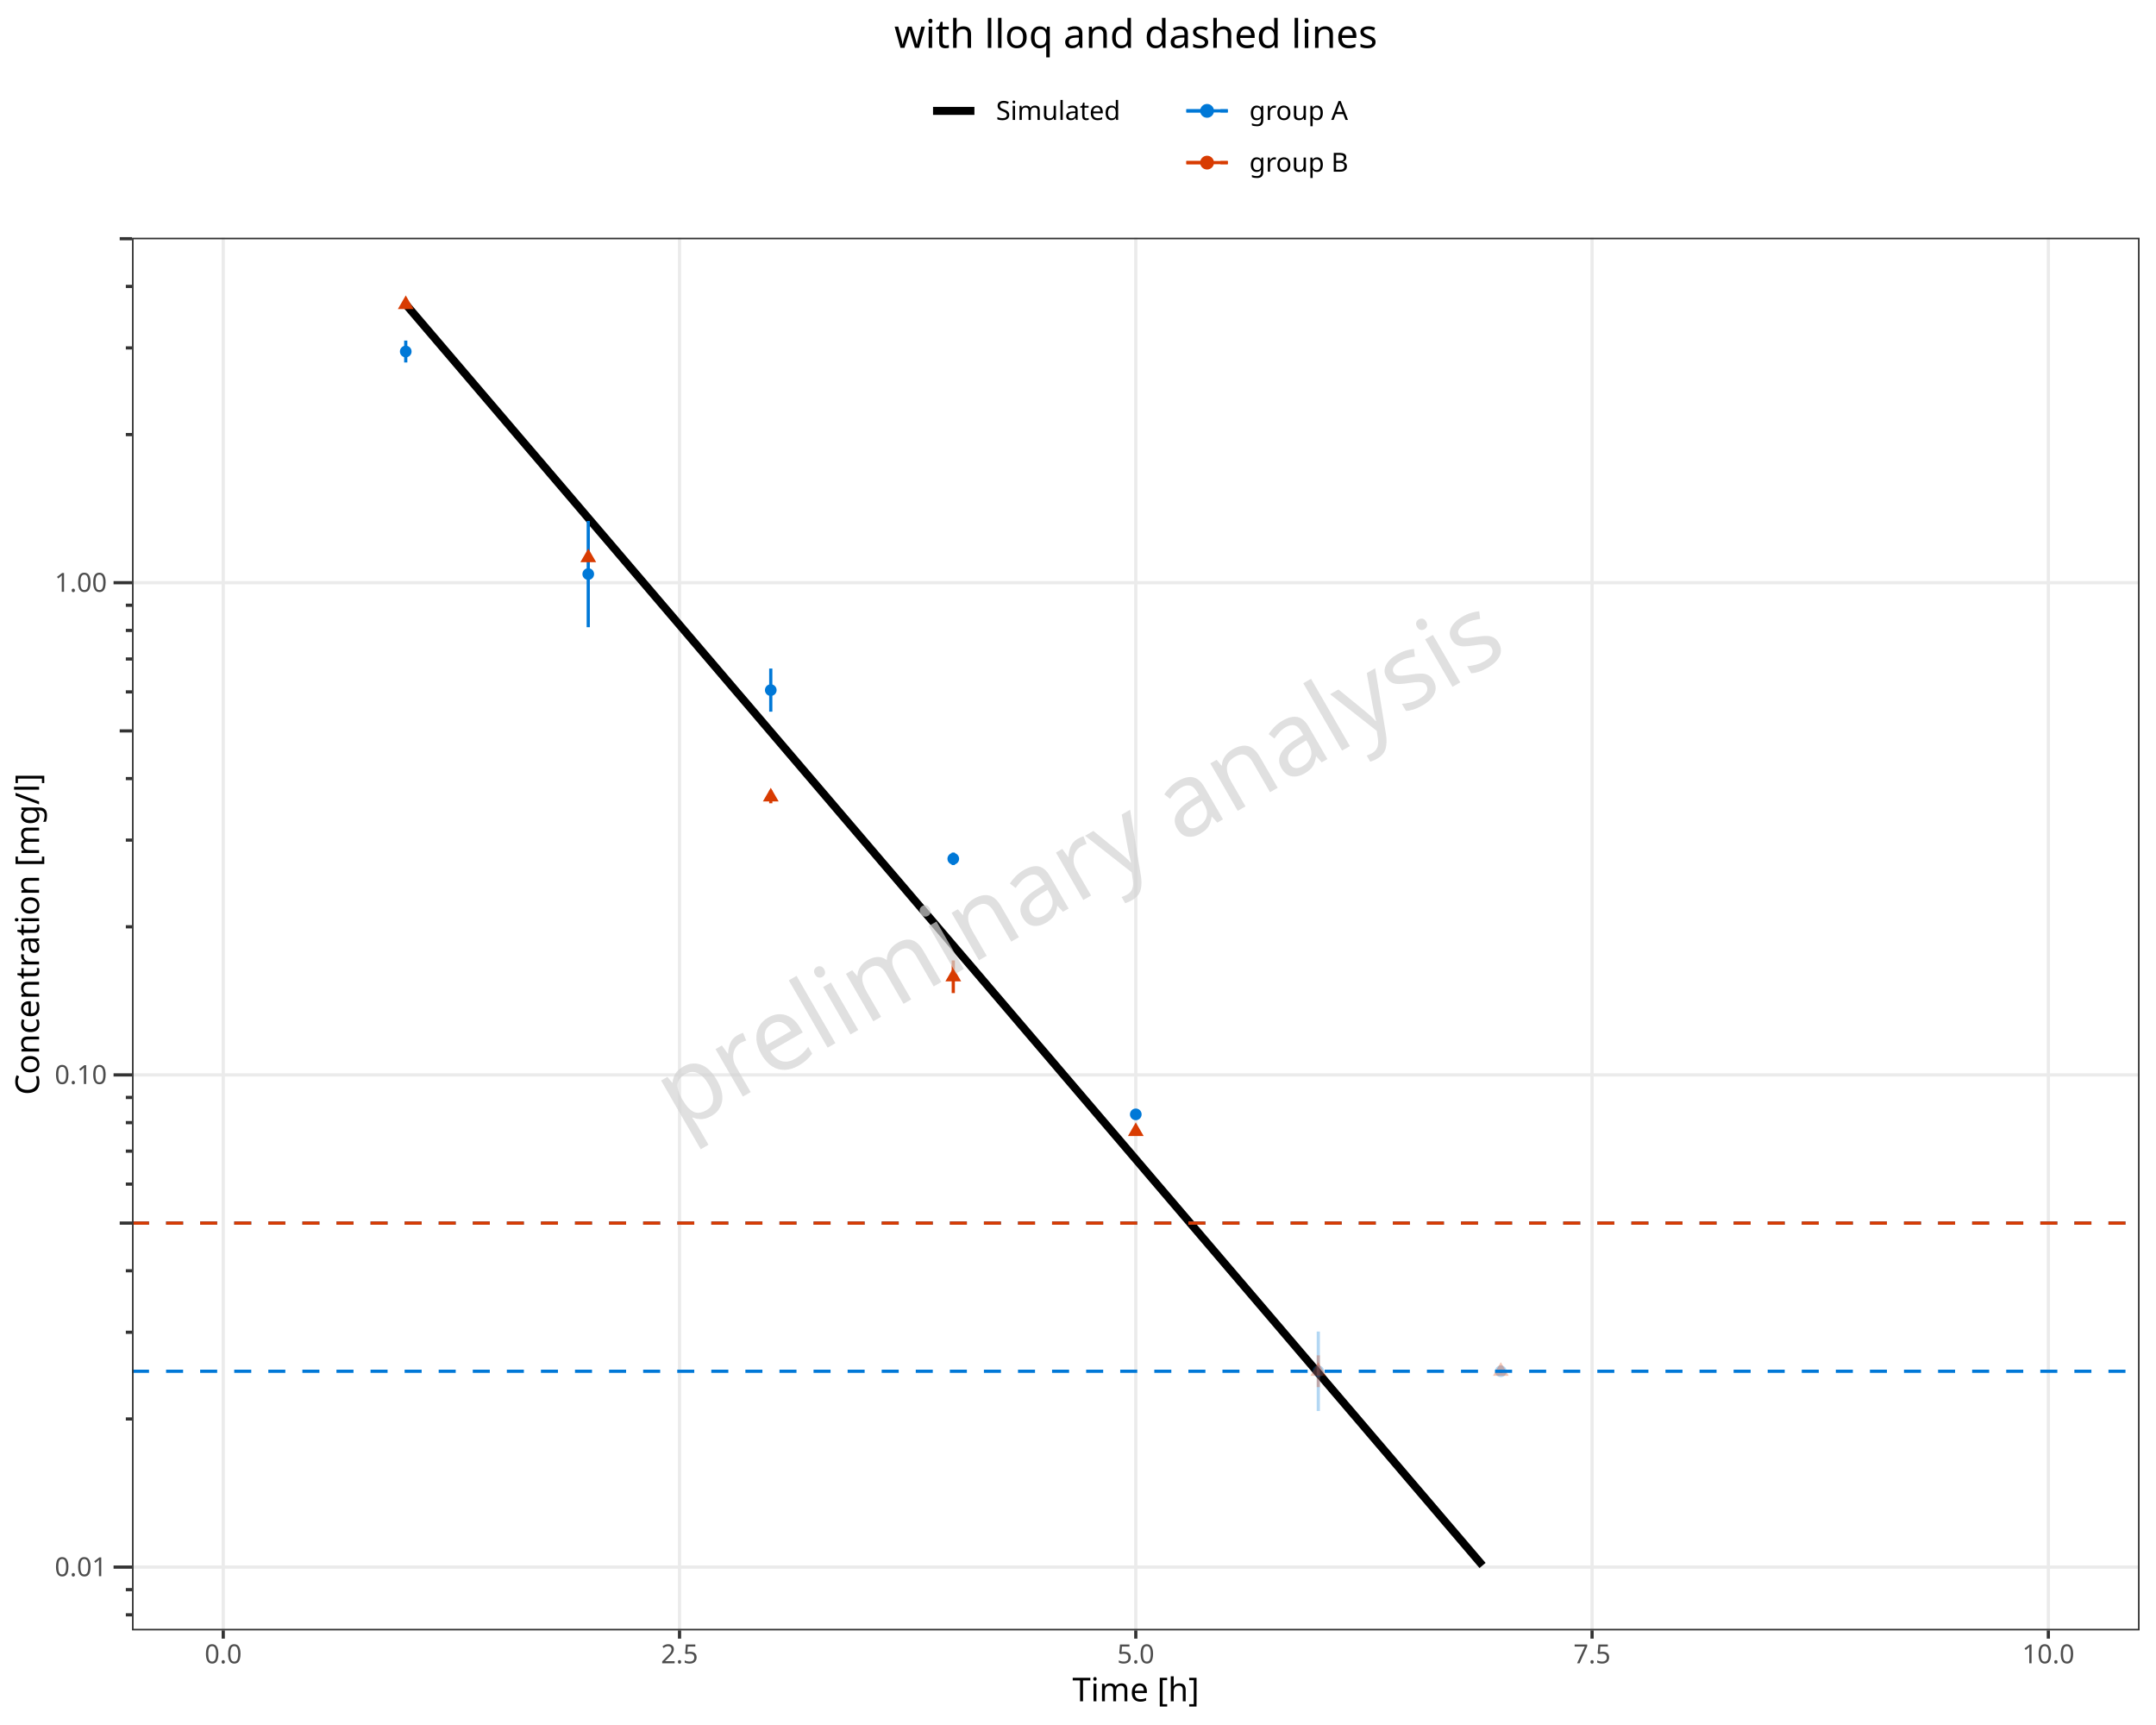
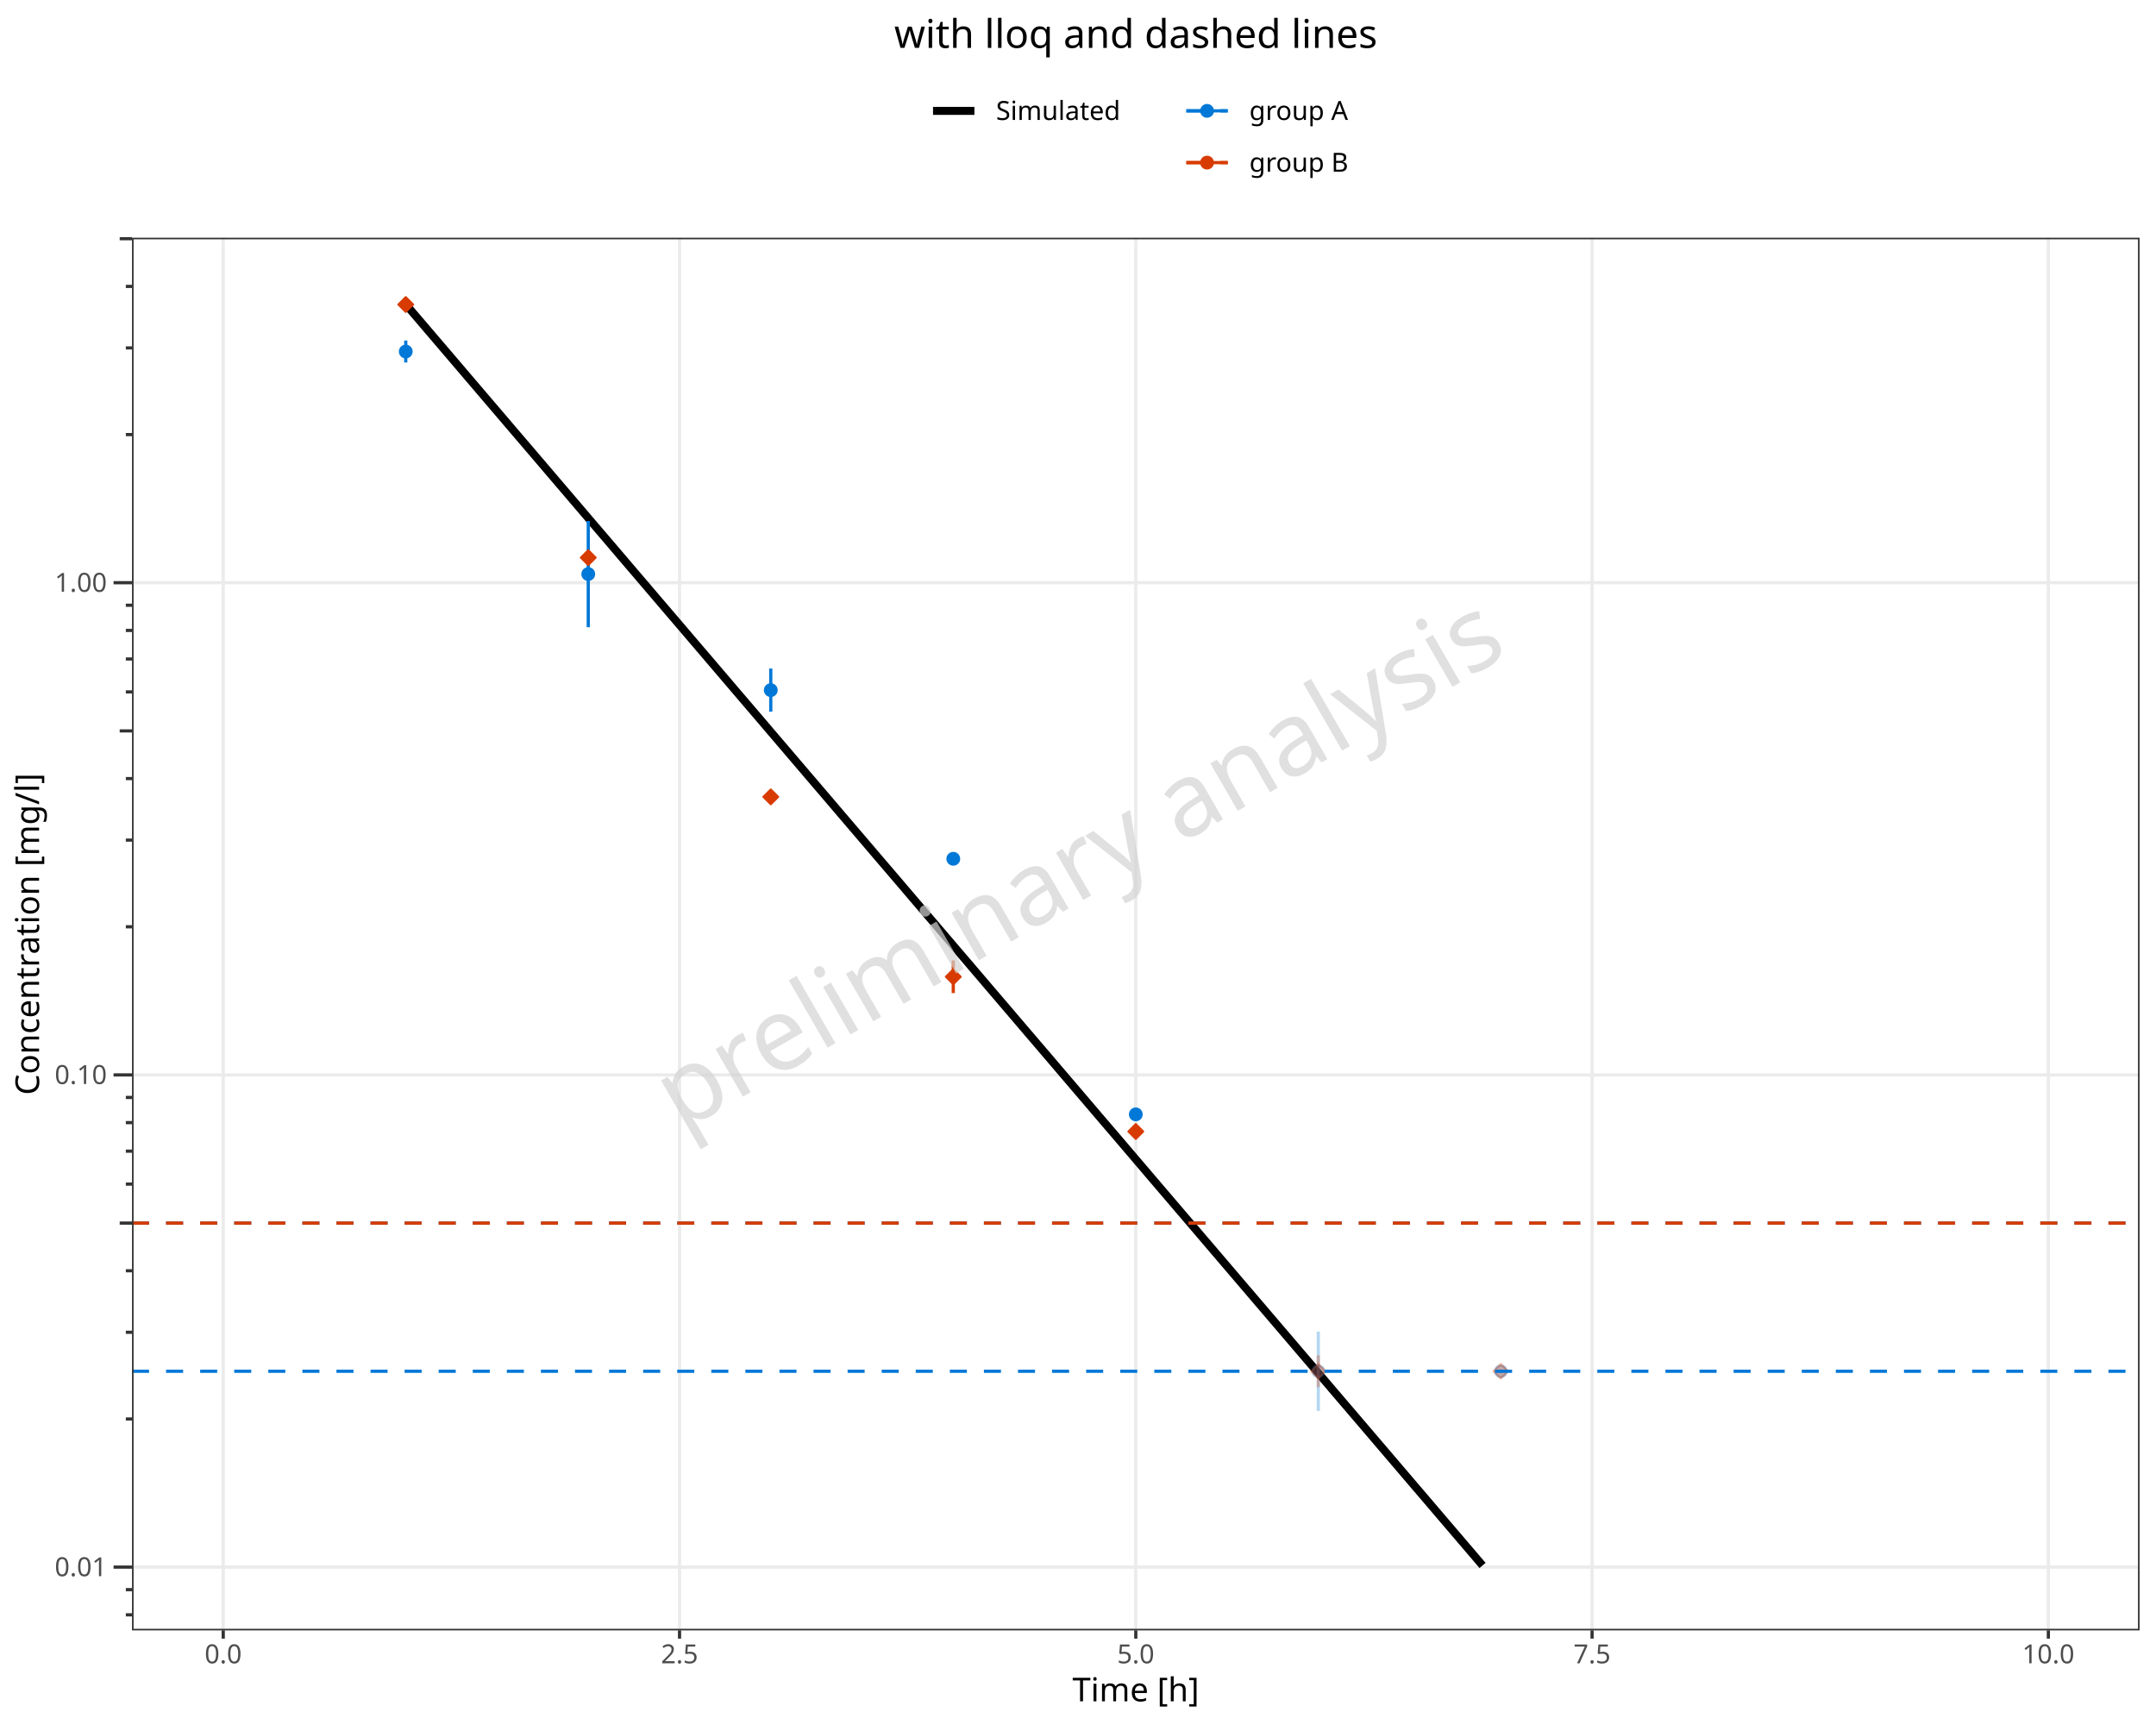
<svg xmlns="http://www.w3.org/2000/svg" class="svglite" data-engine-version="2.0" width="720.00pt" height="576.00pt" viewBox="0 0 720.00 576.00">
  <defs>
    <style type="text/css">
    .svglite line, .svglite polyline, .svglite polygon, .svglite path, .svglite rect, .svglite circle {
      fill: none;
      stroke: #000000;
      stroke-linecap: round;
      stroke-linejoin: round;
      stroke-miterlimit: 10.00;
    }
  </style>
  </defs>
  <rect width="100%" height="100%" style="stroke: none; fill: #FFFFFF;" />
  <defs>
    <clipPath id="cpMC4wMHw3MjAuMDB8MC4wMHw1NzYuMDA=">
      <rect x="0.00" y="0.00" width="720.00" height="576.00" />
    </clipPath>
  </defs>
  <g clip-path="url(#cpMC4wMHw3MjAuMDB8MC4wMHw1NzYuMDA=)">
    <rect x="0" y="0.00" width="720.00" height="576.00" style="stroke-width: 1.07; stroke: #FFFFFF; fill: #FFFFFF;" />
  </g>
  <defs>
    <clipPath id="cpNDQuMDh8NzE0LjUyfDc5LjM4fDU0NC40Mg==">
      <rect x="44.08" y="79.38" width="670.44" height="465.04" />
    </clipPath>
  </defs>
  <g clip-path="url(#cpNDQuMDh8NzE0LjUyfDc5LjM4fDU0NC40Mg==)">
    <rect x="44.08" y="79.38" width="670.44" height="465.04" style="stroke-width: 1.07; stroke: none; fill: #FFFFFF;" />
    <polyline points="44.08,523.28 714.52,523.28 " style="stroke-width: 1.07; stroke: #EBEBEB; stroke-linecap: butt;" />
    <polyline points="44.08,358.93 714.52,358.93 " style="stroke-width: 1.07; stroke: #EBEBEB; stroke-linecap: butt;" />
    <polyline points="44.08,194.58 714.52,194.58 " style="stroke-width: 1.07; stroke: #EBEBEB; stroke-linecap: butt;" />
    <polyline points="74.55,544.42 74.55,79.38 " style="stroke-width: 1.07; stroke: #EBEBEB; stroke-linecap: butt;" />
    <polyline points="226.93,544.42 226.93,79.38 " style="stroke-width: 1.07; stroke: #EBEBEB; stroke-linecap: butt;" />
    <polyline points="379.30,544.42 379.30,79.38 " style="stroke-width: 1.07; stroke: #EBEBEB; stroke-linecap: butt;" />
    <polyline points="531.67,544.42 531.67,79.38 " style="stroke-width: 1.07; stroke: #EBEBEB; stroke-linecap: butt;" />
    <polyline points="684.05,544.42 684.05,79.38 " style="stroke-width: 1.07; stroke: #EBEBEB; stroke-linecap: butt;" />
    <polyline points="135.50,101.61 141.60,108.75 147.69,115.88 153.79,123.02 159.88,130.16 165.98,137.30 172.07,144.44 178.17,151.57 184.26,158.71 190.36,165.85 196.45,172.99 202.55,180.12 208.64,187.26 214.74,194.40 220.83,201.54 226.93,208.67 233.02,215.81 239.12,222.95 245.21,230.09 251.31,237.22 257.40,244.36 263.50,251.50 269.59,258.64 275.69,265.77 281.78,272.91 287.88,280.05 293.97,287.19 300.07,294.32 306.16,301.46 312.26,308.60 318.35,315.74 324.45,322.87 330.54,330.01 336.64,337.15 342.73,344.29 348.83,351.42 354.92,358.56 361.02,365.70 367.11,372.84 373.21,379.97 379.30,387.11 385.39,394.25 391.49,401.39 397.58,408.52 403.68,415.66 409.77,422.80 415.87,429.94 421.96,437.07 428.06,444.21 434.15,451.35 440.25,458.49 446.34,465.63 452.44,472.76 458.53,479.90 464.63,487.04 470.72,494.18 476.82,501.31 482.91,508.45 489.01,515.59 495.10,522.73 " style="stroke-width: 2.67; stroke-linecap: butt;" />
    <polyline points="135.50,113.72 135.50,113.72 " style="stroke-width: 1.07; stroke: #0078D7; stroke-linecap: butt;" />
    <polyline points="135.50,113.72 135.50,121.03 " style="stroke-width: 1.07; stroke: #0078D7; stroke-linecap: butt;" />
    <polyline points="135.50,121.03 135.50,121.03 " style="stroke-width: 1.07; stroke: #0078D7; stroke-linecap: butt;" />
    <polyline points="196.45,173.95 196.45,173.95 " style="stroke-width: 1.07; stroke: #0078D7; stroke-linecap: butt;" />
    <polyline points="196.45,173.95 196.45,209.43 " style="stroke-width: 1.07; stroke: #0078D7; stroke-linecap: butt;" />
    <polyline points="196.45,209.43 196.45,209.43 " style="stroke-width: 1.07; stroke: #0078D7; stroke-linecap: butt;" />
    <polyline points="257.40,223.24 257.40,223.24 " style="stroke-width: 1.07; stroke: #0078D7; stroke-linecap: butt;" />
    <polyline points="257.40,223.24 257.40,237.63 " style="stroke-width: 1.07; stroke: #0078D7; stroke-linecap: butt;" />
    <polyline points="257.40,237.63 257.40,237.63 " style="stroke-width: 1.07; stroke: #0078D7; stroke-linecap: butt;" />
    <polyline points="318.35,284.67 318.35,284.67 " style="stroke-width: 1.07; stroke: #0078D7; stroke-linecap: butt;" />
    <polyline points="318.35,284.67 318.35,288.85 " style="stroke-width: 1.07; stroke: #0078D7; stroke-linecap: butt;" />
    <polyline points="318.35,288.85 318.35,288.85 " style="stroke-width: 1.07; stroke: #0078D7; stroke-linecap: butt;" />
    <polyline points="379.30,370.61 379.30,370.61 " style="stroke-width: 1.07; stroke: #0078D7; stroke-linecap: butt;" />
    <polyline points="379.30,370.61 379.30,373.59 " style="stroke-width: 1.07; stroke: #0078D7; stroke-linecap: butt;" />
    <polyline points="379.30,373.59 379.30,373.59 " style="stroke-width: 1.07; stroke: #0078D7; stroke-linecap: butt;" />
    <polyline points="440.25,444.62 440.25,444.62 " style="stroke-width: 1.07; stroke: #0078D7; stroke-opacity: 0.30; stroke-linecap: butt;" />
    <polyline points="440.25,444.62 440.25,471.14 " style="stroke-width: 1.07; stroke: #0078D7; stroke-opacity: 0.30; stroke-linecap: butt;" />
    <polyline points="440.25,471.14 440.25,471.14 " style="stroke-width: 1.07; stroke: #0078D7; stroke-opacity: 0.30; stroke-linecap: butt;" />
    <polyline points="501.20,457.41 501.20,457.41 " style="stroke-width: 1.07; stroke: #0078D7; stroke-opacity: 0.30; stroke-linecap: butt;" />
    <polyline points="501.20,457.41 501.20,458.35 " style="stroke-width: 1.07; stroke: #0078D7; stroke-opacity: 0.30; stroke-linecap: butt;" />
    <polyline points="501.20,458.35 501.20,458.35 " style="stroke-width: 1.07; stroke: #0078D7; stroke-opacity: 0.30; stroke-linecap: butt;" />
    <polyline points="135.50,100.52 135.50,100.52 " style="stroke-width: 1.07; stroke: #D83B01; stroke-linecap: butt;" />
    <polyline points="135.50,100.52 135.50,102.84 " style="stroke-width: 1.07; stroke: #D83B01; stroke-linecap: butt;" />
    <polyline points="135.50,102.84 135.50,102.84 " style="stroke-width: 1.07; stroke: #D83B01; stroke-linecap: butt;" />
    <polyline points="196.45,184.77 196.45,184.77 " style="stroke-width: 1.07; stroke: #D83B01; stroke-linecap: butt;" />
    <polyline points="196.45,184.77 196.45,187.63 " style="stroke-width: 1.07; stroke: #D83B01; stroke-linecap: butt;" />
    <polyline points="196.45,187.63 196.45,187.63 " style="stroke-width: 1.07; stroke: #D83B01; stroke-linecap: butt;" />
    <polyline points="257.40,263.94 257.40,263.94 " style="stroke-width: 1.07; stroke: #D83B01; stroke-linecap: butt;" />
    <polyline points="257.40,263.94 257.40,268.23 " style="stroke-width: 1.07; stroke: #D83B01; stroke-linecap: butt;" />
    <polyline points="257.40,268.23 257.40,268.23 " style="stroke-width: 1.07; stroke: #D83B01; stroke-linecap: butt;" />
    <polyline points="318.35,320.70 318.35,320.70 " style="stroke-width: 1.07; stroke: #D83B01; stroke-linecap: butt;" />
    <polyline points="318.35,320.70 318.35,331.61 " style="stroke-width: 1.07; stroke: #D83B01; stroke-linecap: butt;" />
    <polyline points="318.35,331.61 318.35,331.61 " style="stroke-width: 1.07; stroke: #D83B01; stroke-linecap: butt;" />
    <polyline points="379.30,377.24 379.30,377.24 " style="stroke-width: 1.07; stroke: #D83B01; stroke-linecap: butt;" />
    <polyline points="379.30,377.24 379.30,378.41 " style="stroke-width: 1.07; stroke: #D83B01; stroke-linecap: butt;" />
    <polyline points="379.30,378.41 379.30,378.41 " style="stroke-width: 1.07; stroke: #D83B01; stroke-linecap: butt;" />
    <polyline points="440.25,452.57 440.25,452.57 " style="stroke-width: 1.07; stroke: #D83B01; stroke-opacity: 0.30; stroke-linecap: butt;" />
    <polyline points="440.25,452.57 440.25,463.18 " style="stroke-width: 1.07; stroke: #D83B01; stroke-opacity: 0.30; stroke-linecap: butt;" />
    <polyline points="440.25,463.18 440.25,463.18 " style="stroke-width: 1.07; stroke: #D83B01; stroke-opacity: 0.30; stroke-linecap: butt;" />
    <polyline points="501.20,457.28 501.20,457.28 " style="stroke-width: 1.07; stroke: #D83B01; stroke-opacity: 0.30; stroke-linecap: butt;" />
    <polyline points="501.20,457.28 501.20,458.48 " style="stroke-width: 1.07; stroke: #D83B01; stroke-opacity: 0.30; stroke-linecap: butt;" />
    <polyline points="501.20,458.48 501.20,458.48 " style="stroke-width: 1.07; stroke: #D83B01; stroke-opacity: 0.30; stroke-linecap: butt;" />
-     <circle cx="135.50" cy="117.38" r="1.95" style="stroke-width: 0.71; stroke: none; fill: #0078D7;" />
-     <circle cx="196.45" cy="191.69" r="1.95" style="stroke-width: 0.71; stroke: none; fill: #0078D7;" />
-     <circle cx="257.40" cy="230.44" r="1.95" style="stroke-width: 0.71; stroke: none; fill: #0078D7;" />
-     <circle cx="318.35" cy="286.76" r="1.95" style="stroke-width: 0.71; stroke: none; fill: #0078D7;" />
-     <circle cx="379.30" cy="372.10" r="1.95" style="stroke-width: 0.71; stroke: none; fill: #0078D7;" />
-     <circle cx="440.25" cy="457.88" r="1.95" style="stroke-width: 0.71; stroke: none; fill: #0078D7; fill-opacity: 0.30;" />
-     <circle cx="501.20" cy="457.88" r="1.95" style="stroke-width: 0.71; stroke: none; fill: #0078D7; fill-opacity: 0.30;" />
-     <polygon points="135.50,98.64 138.14,103.20 132.87,103.20 " style="stroke-width: 0.71; stroke: none; fill: #D83B01;" />
-     <polygon points="196.45,183.16 199.09,187.72 193.82,187.72 " style="stroke-width: 0.71; stroke: none; fill: #D83B01;" />
-     <polygon points="257.40,263.05 260.03,267.60 254.77,267.60 " style="stroke-width: 0.71; stroke: none; fill: #D83B01;" />
-     <polygon points="318.35,323.12 320.98,327.68 315.72,327.68 " style="stroke-width: 0.71; stroke: none; fill: #D83B01;" />
-     <polygon points="379.30,374.78 381.93,379.34 376.67,379.34 " style="stroke-width: 0.71; stroke: none; fill: #D83B01;" />
-     <polygon points="440.25,454.84 442.88,459.40 437.62,459.40 " style="stroke-width: 0.71; stroke: none; fill: #D83B01; fill-opacity: 0.30;" />
-     <polygon points="501.20,454.84 503.83,459.40 498.57,459.40 " style="stroke-width: 0.71; stroke: none; fill: #D83B01; fill-opacity: 0.30;" />
+     <circle cx="135.50" cy="117.38" r="1.95" style="stroke-width: 0.71; stroke: #0078D7; fill: #0078D7;" />
+     <circle cx="196.45" cy="191.69" r="1.95" style="stroke-width: 0.71; stroke: #0078D7; fill: #0078D7;" />
+     <circle cx="257.40" cy="230.44" r="1.95" style="stroke-width: 0.71; stroke: #0078D7; fill: #0078D7;" />
+     <circle cx="318.35" cy="286.76" r="1.95" style="stroke-width: 0.71; stroke: #0078D7; fill: #0078D7;" />
+     <circle cx="379.30" cy="372.10" r="1.95" style="stroke-width: 0.71; stroke: #0078D7; fill: #0078D7;" />
+     <circle cx="440.25" cy="457.88" r="1.95" style="stroke-width: 0.71; stroke: #0078D7; stroke-opacity: 0.30; fill: #0078D7; fill-opacity: 0.30;" />
+     <circle cx="501.20" cy="457.88" r="1.95" style="stroke-width: 0.71; stroke: #0078D7; stroke-opacity: 0.30; fill: #0078D7; fill-opacity: 0.30;" />
+     <polygon points="135.50,104.13 137.95,101.68 135.50,99.23 133.05,101.68 " style="stroke-width: 0.71; stroke: #D83B01; fill: #D83B01;" />
+     <polygon points="196.45,188.65 198.90,186.20 196.45,183.75 194.00,186.20 " style="stroke-width: 0.71; stroke: #D83B01; fill: #D83B01;" />
+     <polygon points="257.40,268.53 259.85,266.08 257.40,263.64 254.95,266.08 " style="stroke-width: 0.71; stroke: #D83B01; fill: #D83B01;" />
+     <polygon points="318.35,328.61 320.80,326.16 318.35,323.71 315.90,326.16 " style="stroke-width: 0.71; stroke: #D83B01; fill: #D83B01;" />
+     <polygon points="379.30,380.27 381.75,377.82 379.30,375.37 376.85,377.82 " style="stroke-width: 0.71; stroke: #D83B01; fill: #D83B01;" />
+     <polygon points="440.25,460.33 442.70,457.88 440.25,455.43 437.80,457.88 " style="stroke-width: 0.71; stroke: #D83B01; stroke-opacity: 0.30; fill: #D83B01; fill-opacity: 0.30;" />
+     <polygon points="501.20,460.33 503.65,457.88 501.20,455.43 498.75,457.88 " style="stroke-width: 0.71; stroke: #D83B01; stroke-opacity: 0.30; fill: #D83B01; fill-opacity: 0.30;" />
    <line x1="44.08" y1="408.40" x2="714.52" y2="408.40" style="stroke-width: 1.07; stroke: #0078D7; stroke-dasharray: 5.69,5.69; stroke-linecap: butt;" />
    <line x1="44.08" y1="457.88" x2="714.52" y2="457.88" style="stroke-width: 1.07; stroke: #0078D7; stroke-dasharray: 5.69,5.69; stroke-linecap: butt;" />
    <line x1="44.08" y1="408.40" x2="714.52" y2="408.40" style="stroke-width: 1.07; stroke: #D83B01; stroke-dasharray: 5.69,5.69; stroke-linecap: butt;" />
    <rect x="44.08" y="79.38" width="670.44" height="465.04" style="stroke-width: 1.07; stroke: #333333;" />
  </g>
  <g clip-path="url(#cpMC4wMHw3MjAuMDB8MC4wMHw1NzYuMDA=)">
    <text x="35.72" y="526.31" text-anchor="end" style="font-size: 8.80px; fill: #4D4D4D; font-family: sans;" textLength="17.13px" lengthAdjust="spacingAndGlyphs">0.01</text>
    <text x="35.72" y="361.96" text-anchor="end" style="font-size: 8.80px; fill: #4D4D4D; font-family: sans;" textLength="17.13px" lengthAdjust="spacingAndGlyphs">0.10</text>
    <text x="35.72" y="197.61" text-anchor="end" style="font-size: 8.80px; fill: #4D4D4D; font-family: sans;" textLength="17.13px" lengthAdjust="spacingAndGlyphs">1.00</text>
    <polyline points="37.92,523.28 44.08,523.28 " style="stroke-width: 1.07; stroke: #333333; stroke-linecap: butt;" />
    <polyline points="37.92,358.93 44.08,358.93 " style="stroke-width: 1.07; stroke: #333333; stroke-linecap: butt;" />
    <polyline points="37.92,194.58 44.08,194.58 " style="stroke-width: 1.07; stroke: #333333; stroke-linecap: butt;" />
    <polyline points="39.97,408.40 44.08,408.40 " style="stroke-width: 1.07; stroke: #333333; stroke-linecap: butt;" />
    <polyline points="39.97,244.06 44.08,244.06 " style="stroke-width: 1.07; stroke: #333333; stroke-linecap: butt;" />
    <polyline points="39.97,79.71 44.08,79.71 " style="stroke-width: 1.07; stroke: #333333; stroke-linecap: butt;" />
    <polyline points="42.02,539.21 44.08,539.21 " style="stroke-width: 1.07; stroke: #333333; stroke-linecap: butt;" />
    <polyline points="42.02,530.80 44.08,530.80 " style="stroke-width: 1.07; stroke: #333333; stroke-linecap: butt;" />
    <polyline points="42.02,473.81 44.08,473.81 " style="stroke-width: 1.07; stroke: #333333; stroke-linecap: butt;" />
    <polyline points="42.02,444.87 44.08,444.87 " style="stroke-width: 1.07; stroke: #333333; stroke-linecap: butt;" />
    <polyline points="42.02,424.33 44.08,424.33 " style="stroke-width: 1.07; stroke: #333333; stroke-linecap: butt;" />
    <polyline points="42.02,395.39 44.08,395.39 " style="stroke-width: 1.07; stroke: #333333; stroke-linecap: butt;" />
    <polyline points="42.02,384.39 44.08,384.39 " style="stroke-width: 1.07; stroke: #333333; stroke-linecap: butt;" />
    <polyline points="42.02,374.86 44.08,374.86 " style="stroke-width: 1.07; stroke: #333333; stroke-linecap: butt;" />
    <polyline points="42.02,366.45 44.08,366.45 " style="stroke-width: 1.07; stroke: #333333; stroke-linecap: butt;" />
    <polyline points="42.02,309.46 44.08,309.46 " style="stroke-width: 1.07; stroke: #333333; stroke-linecap: butt;" />
    <polyline points="42.02,280.52 44.08,280.52 " style="stroke-width: 1.07; stroke: #333333; stroke-linecap: butt;" />
    <polyline points="42.02,259.98 44.08,259.98 " style="stroke-width: 1.07; stroke: #333333; stroke-linecap: butt;" />
    <polyline points="42.02,231.04 44.08,231.04 " style="stroke-width: 1.07; stroke: #333333; stroke-linecap: butt;" />
    <polyline points="42.02,220.04 44.08,220.04 " style="stroke-width: 1.07; stroke: #333333; stroke-linecap: butt;" />
    <polyline points="42.02,210.51 44.08,210.51 " style="stroke-width: 1.07; stroke: #333333; stroke-linecap: butt;" />
    <polyline points="42.02,202.10 44.08,202.10 " style="stroke-width: 1.07; stroke: #333333; stroke-linecap: butt;" />
    <polyline points="42.02,145.11 44.08,145.11 " style="stroke-width: 1.07; stroke: #333333; stroke-linecap: butt;" />
    <polyline points="42.02,116.17 44.08,116.17 " style="stroke-width: 1.07; stroke: #333333; stroke-linecap: butt;" />
    <polyline points="42.02,95.63 44.08,95.63 " style="stroke-width: 1.07; stroke: #333333; stroke-linecap: butt;" />
    <polyline points="74.55,547.16 74.55,544.42 " style="stroke-width: 1.07; stroke: #333333; stroke-linecap: butt;" />
    <polyline points="226.93,547.16 226.93,544.42 " style="stroke-width: 1.07; stroke: #333333; stroke-linecap: butt;" />
    <polyline points="379.30,547.16 379.30,544.42 " style="stroke-width: 1.07; stroke: #333333; stroke-linecap: butt;" />
    <polyline points="531.67,547.16 531.67,544.42 " style="stroke-width: 1.07; stroke: #333333; stroke-linecap: butt;" />
    <polyline points="684.05,547.16 684.05,544.42 " style="stroke-width: 1.07; stroke: #333333; stroke-linecap: butt;" />
    <text x="74.55" y="555.40" text-anchor="middle" style="font-size: 8.80px; fill: #4D4D4D; font-family: sans;" textLength="12.23px" lengthAdjust="spacingAndGlyphs">0.0</text>
    <text x="226.93" y="555.40" text-anchor="middle" style="font-size: 8.80px; fill: #4D4D4D; font-family: sans;" textLength="12.23px" lengthAdjust="spacingAndGlyphs">2.5</text>
    <text x="379.30" y="555.40" text-anchor="middle" style="font-size: 8.80px; fill: #4D4D4D; font-family: sans;" textLength="12.23px" lengthAdjust="spacingAndGlyphs">5.0</text>
    <text x="531.67" y="555.40" text-anchor="middle" style="font-size: 8.80px; fill: #4D4D4D; font-family: sans;" textLength="12.23px" lengthAdjust="spacingAndGlyphs">7.5</text>
    <text x="684.05" y="555.40" text-anchor="middle" style="font-size: 8.80px; fill: #4D4D4D; font-family: sans;" textLength="17.13px" lengthAdjust="spacingAndGlyphs">10.0</text>
    <text x="379.30" y="568.10" text-anchor="middle" style="font-size: 11.00px; font-family: sans;" textLength="39.73px" lengthAdjust="spacingAndGlyphs">Time [h]</text>
    <text transform="translate(13.05,311.90) rotate(-90)" text-anchor="middle" style="font-size: 11.00px; font-family: sans;" textLength="98.45px" lengthAdjust="spacingAndGlyphs">Concentration [mg/l]</text>
    <rect x="304.38" y="22.90" width="73.64" height="28.24" style="stroke-width: 1.07; stroke: none; fill: #FFFFFF;" />
    <rect x="309.86" y="28.38" width="17.28" height="17.28" style="stroke-width: 1.07; stroke: none; fill: #FFFFFF;" />
    <line x1="311.59" y1="37.02" x2="325.41" y2="37.02" style="stroke-width: 2.67; stroke-linecap: butt;" />
    <text x="332.62" y="40.05" style="font-size: 8.80px; font-family: sans;" textLength="39.14px" lengthAdjust="spacingAndGlyphs">Simulated</text>
    <rect x="388.98" y="22.90" width="65.24" height="45.52" style="stroke-width: 1.07; stroke: none; fill: #FFFFFF;" />
    <rect x="394.46" y="28.38" width="17.28" height="17.28" style="stroke-width: 1.07; stroke: none; fill: #FFFFFF;" />
    <line x1="396.19" y1="37.02" x2="410.01" y2="37.02" style="stroke-width: 1.07; stroke: #0078D7; stroke-linecap: butt;" />
    <circle cx="403.10" cy="37.02" r="1.95" style="stroke-width: 0.71; stroke: #0078D7; fill: #0078D7;" />
    <line x1="396.19" y1="37.02" x2="410.01" y2="37.02" style="stroke-width: 1.07; stroke: #0078D7; stroke-dasharray: 5.69,5.69; stroke-linecap: butt;" />
    <rect x="394.46" y="45.66" width="17.28" height="17.28" style="stroke-width: 1.07; stroke: none; fill: #FFFFFF;" />
    <line x1="396.19" y1="54.30" x2="410.01" y2="54.30" style="stroke-width: 1.07; stroke: #D83B01; stroke-linecap: butt;" />
    <circle cx="403.10" cy="54.30" r="1.95" style="stroke-width: 0.71; stroke: #D83B01; fill: #D83B01;" />
    <line x1="396.19" y1="54.30" x2="410.01" y2="54.30" style="stroke-width: 1.07; stroke: #D83B01; stroke-dasharray: 5.69,5.69; stroke-linecap: butt;" />
    <text x="417.22" y="40.05" style="font-size: 8.80px; font-family: sans;" textLength="30.82px" lengthAdjust="spacingAndGlyphs">group A</text>
    <text x="417.22" y="57.33" style="font-size: 8.80px; font-family: sans;" textLength="30.82px" lengthAdjust="spacingAndGlyphs">group B</text>
    <text x="379.30" y="15.99" text-anchor="middle" style="font-size: 13.20px; font-family: sans;" textLength="151.18px" lengthAdjust="spacingAndGlyphs">with lloq and dashed lines</text>
    <text transform="translate(365.87,298.17) rotate(-30)" text-anchor="middle" style="font-size: 34.14px; fill: #D3D3D3; fill-opacity: 0.70; font-family: sans;" textLength="299.85px" lengthAdjust="spacingAndGlyphs">preliminary analysis</text>
  </g>
</svg>
